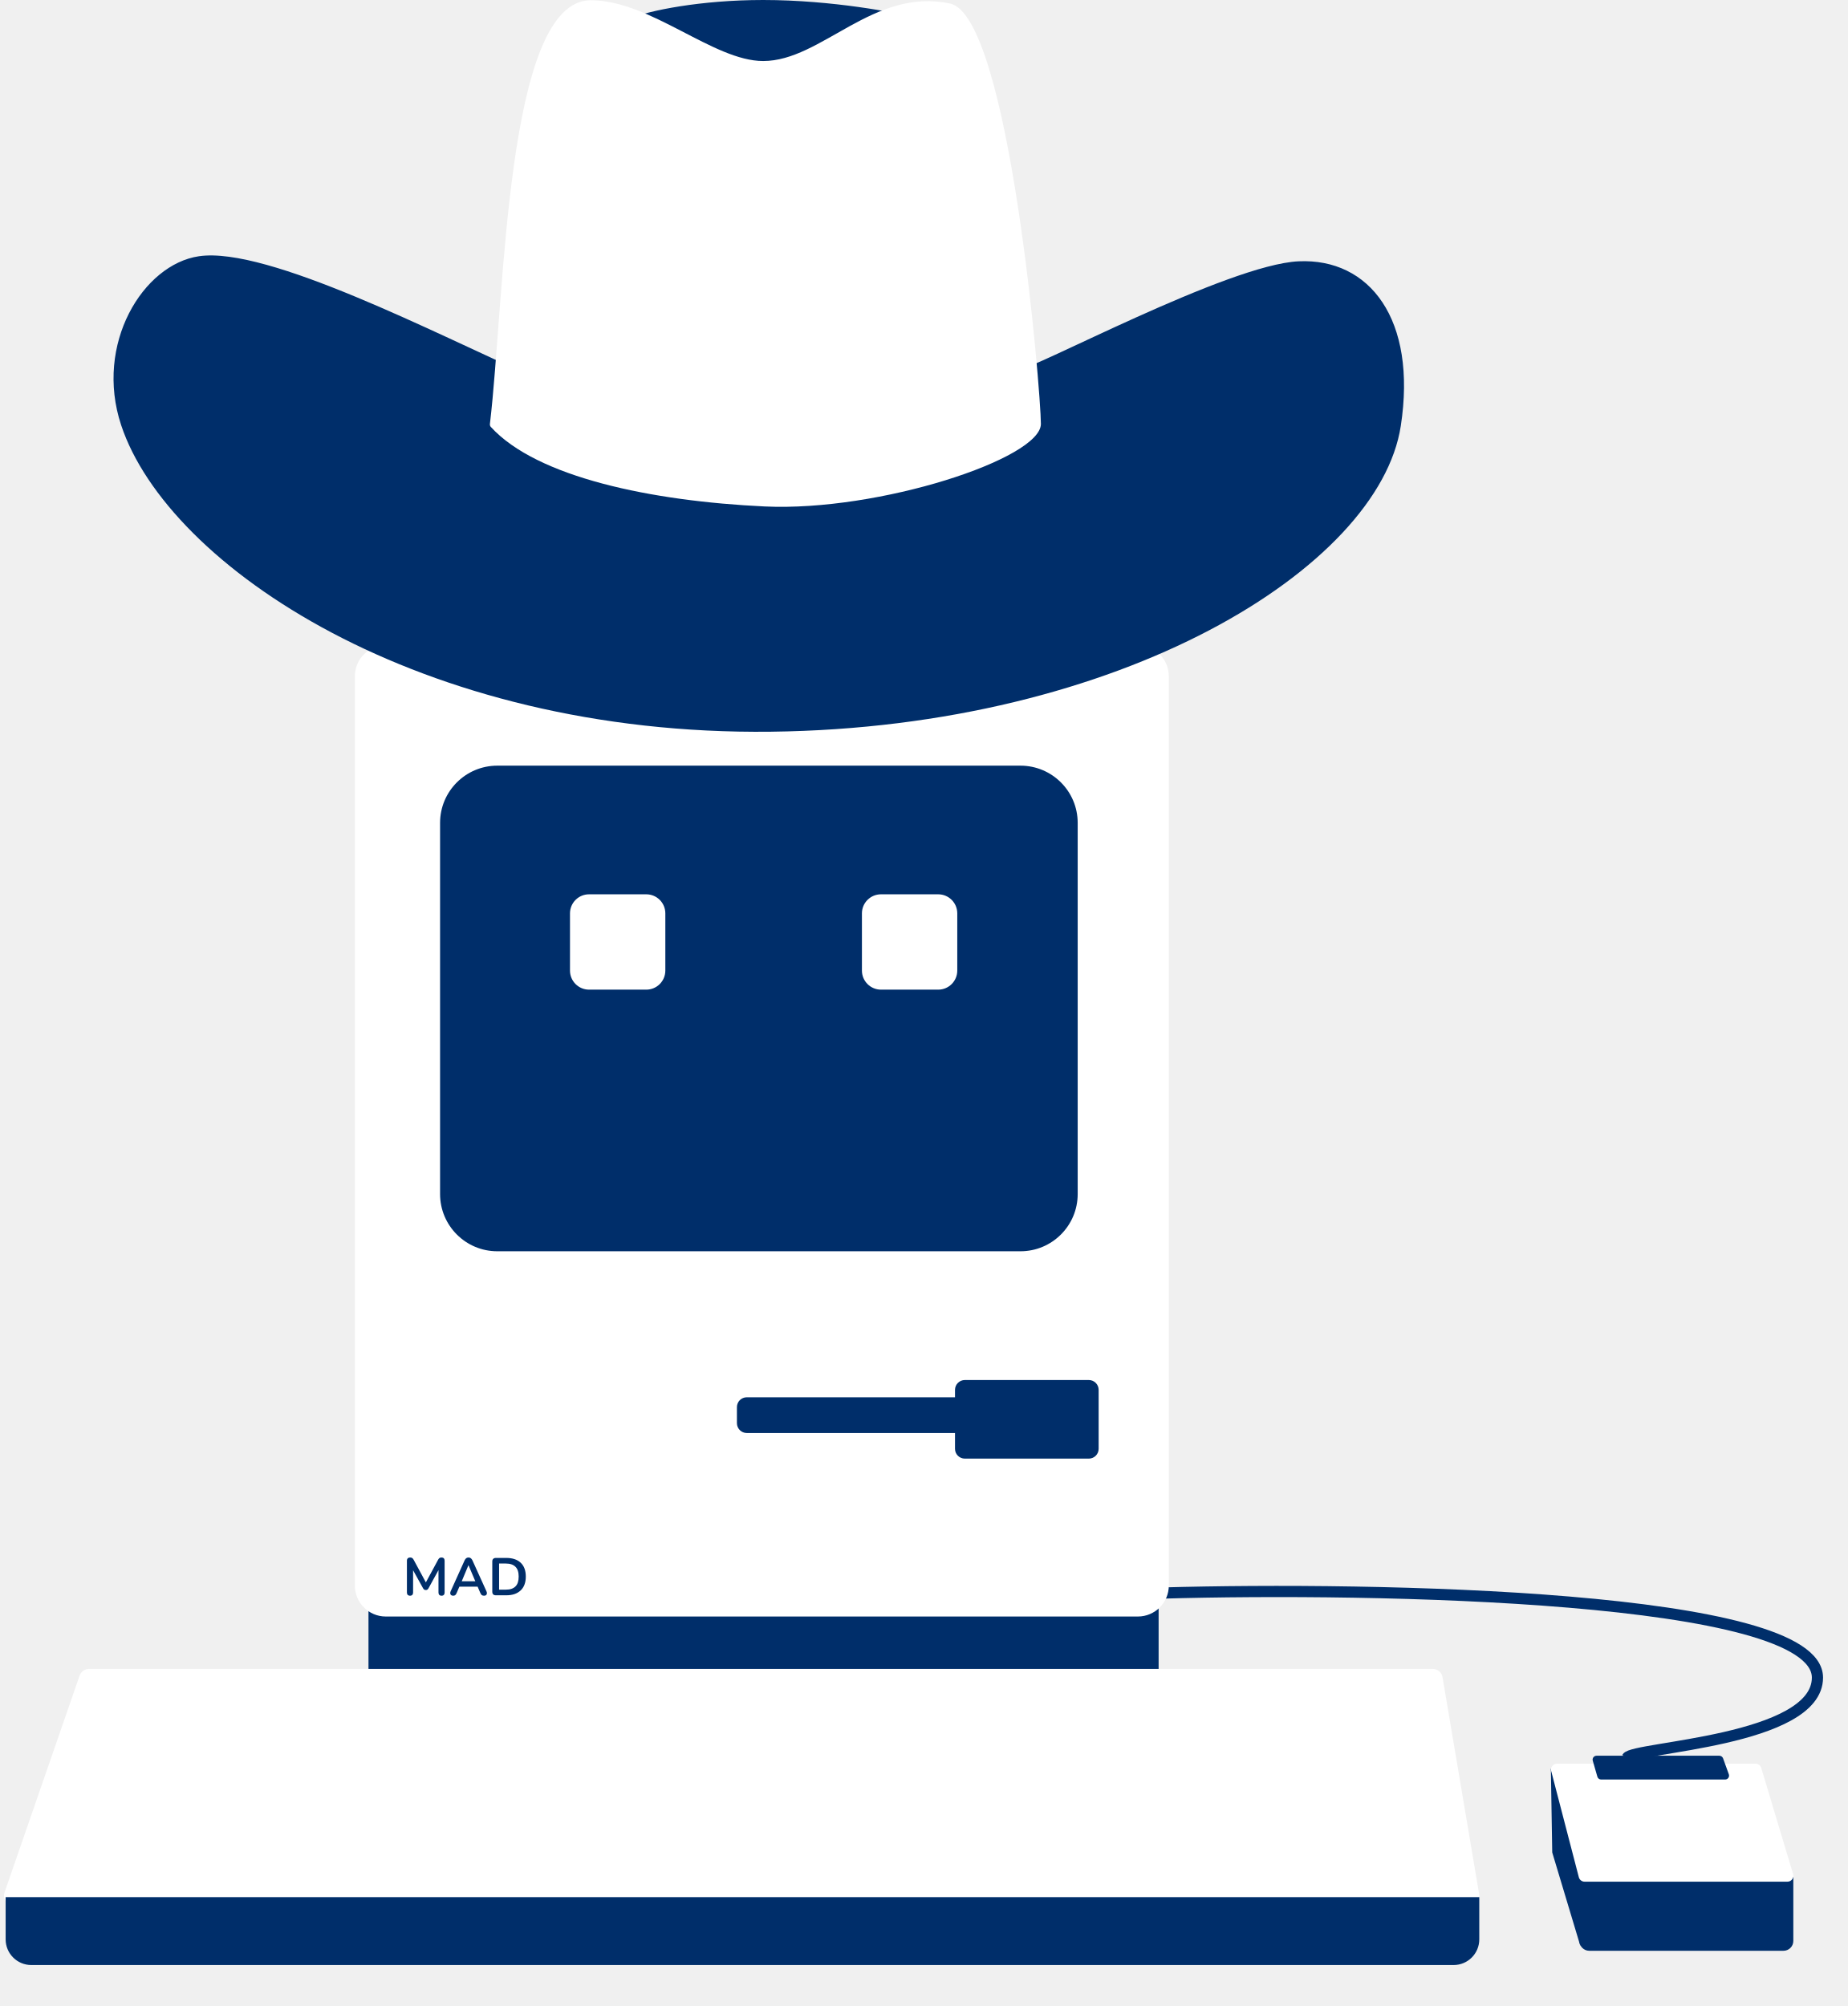
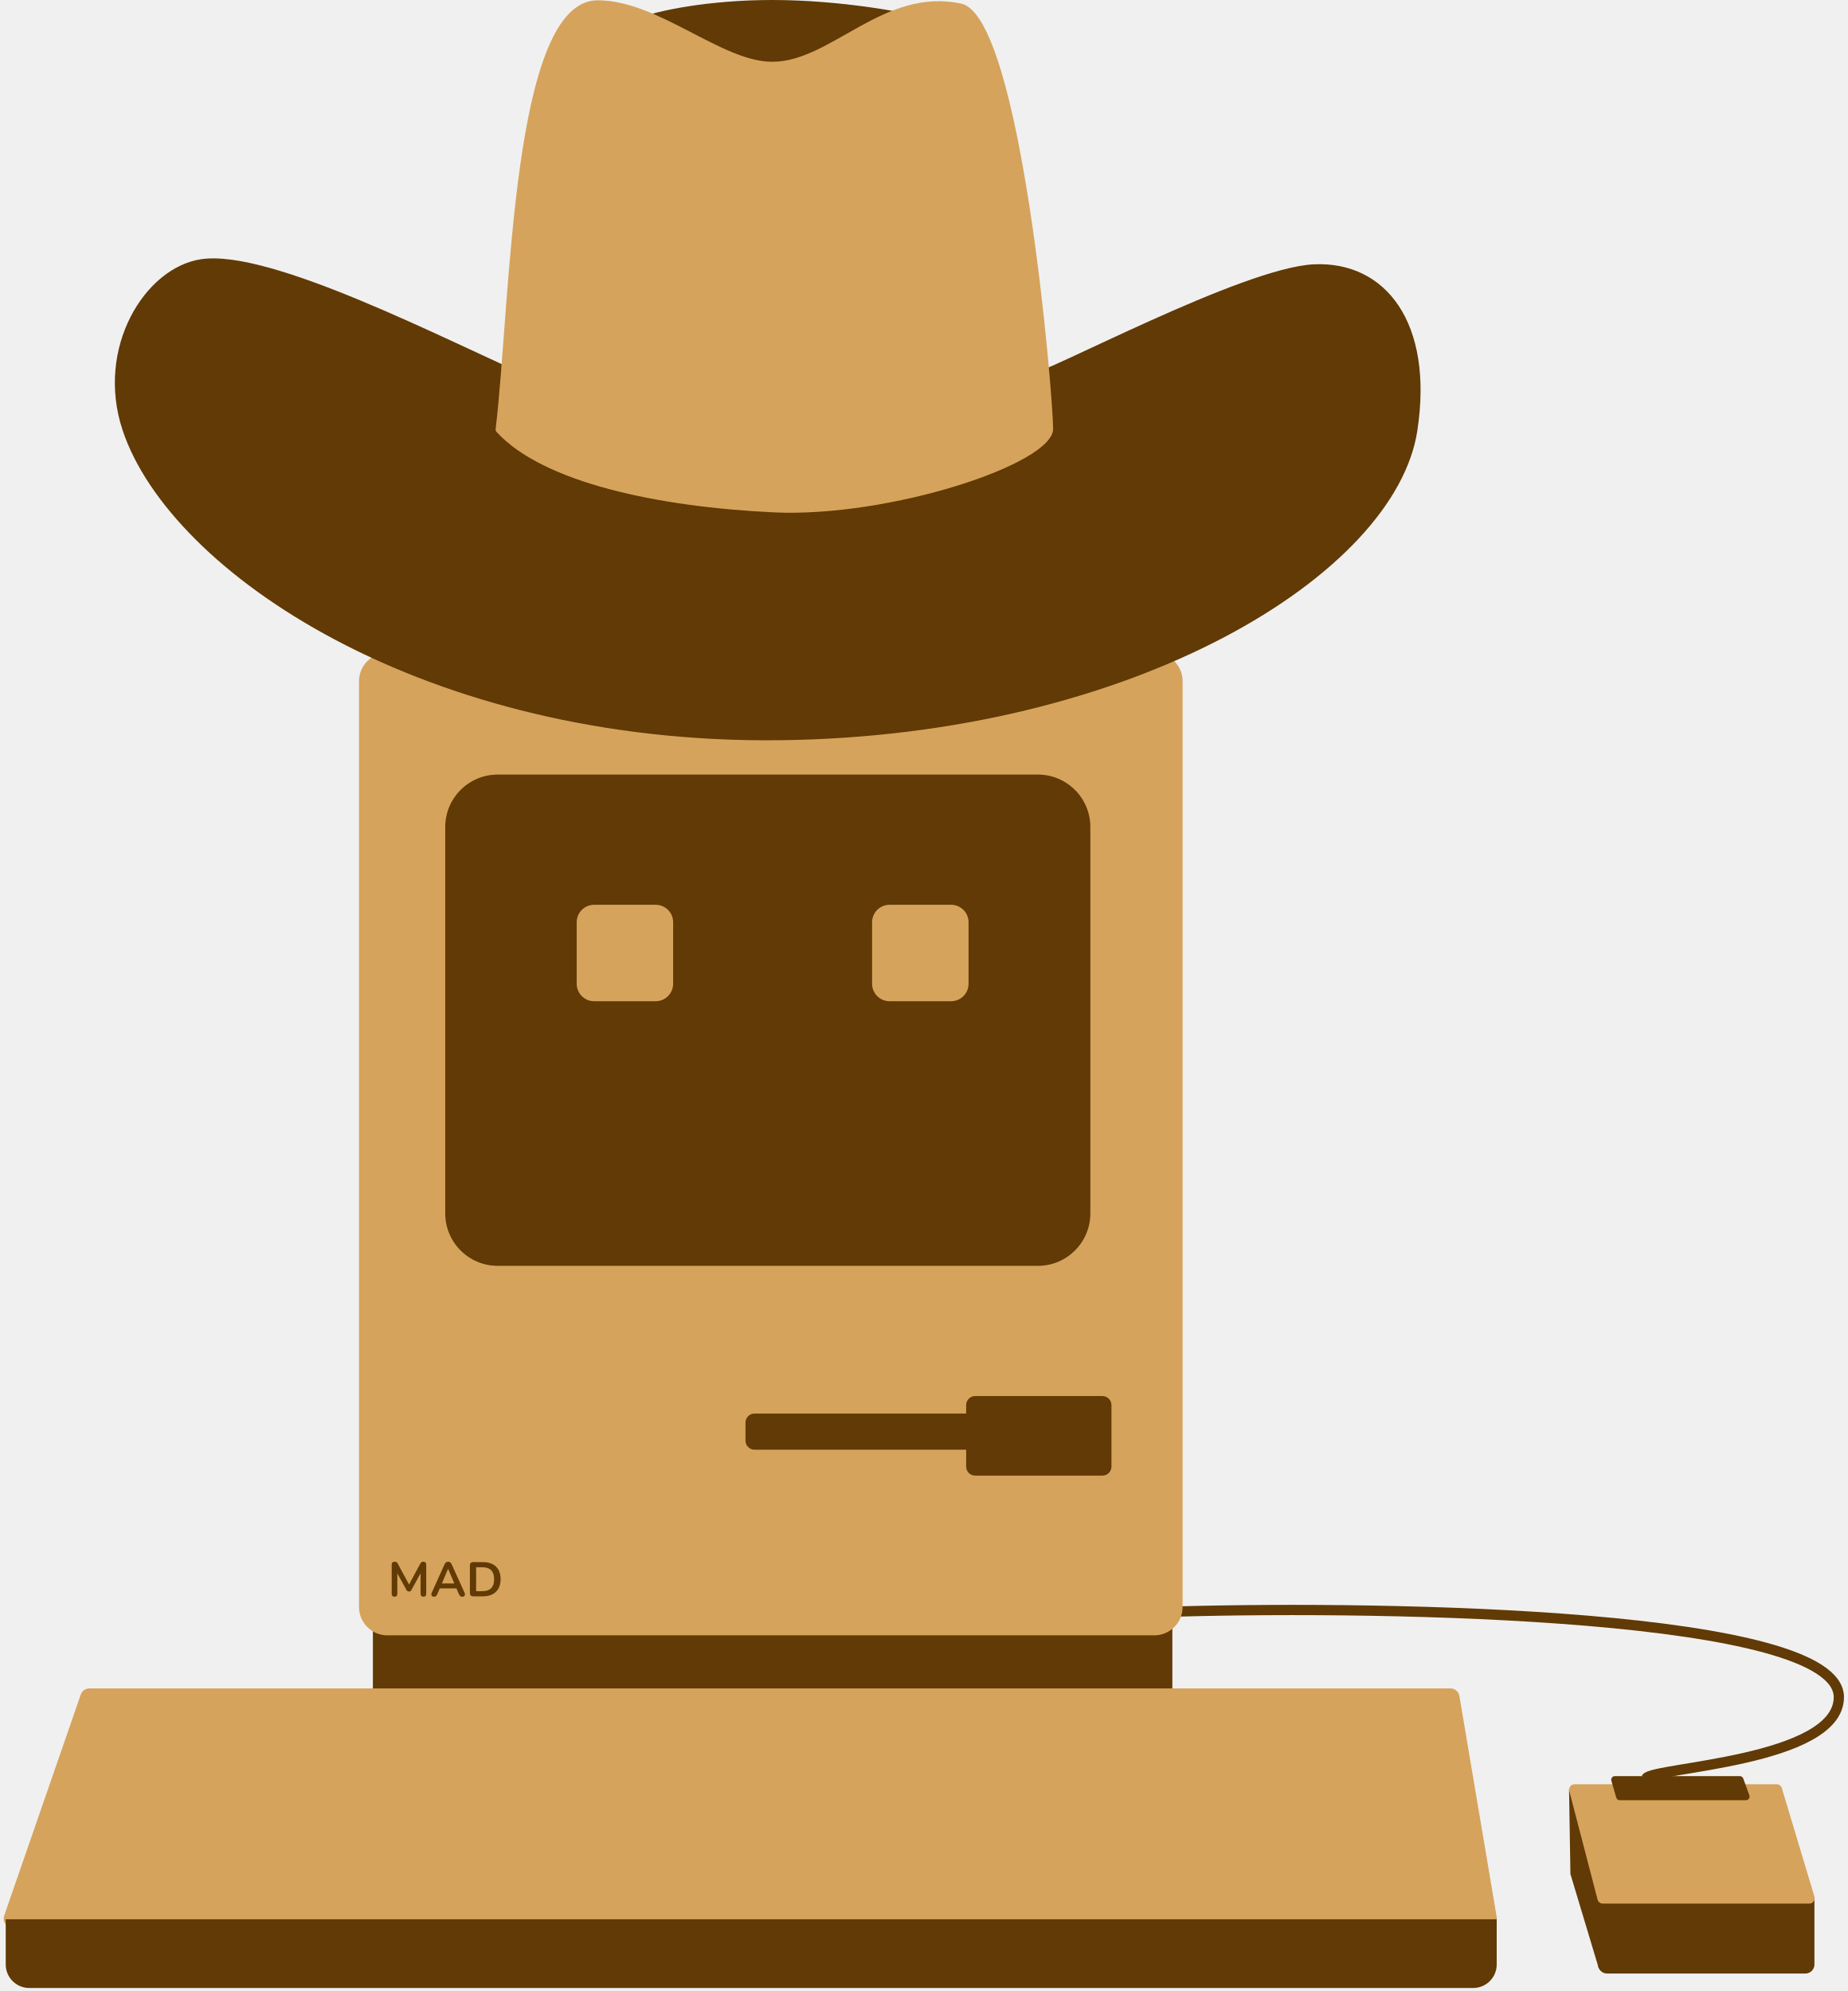
- <svg xmlns="http://www.w3.org/2000/svg" width="35" height="38" viewBox="0 0 35 38" fill="none">
-   <path d="M22.023 30.177C26.026 30.064 34.427 30.216 34.427 31.779C34.427 32.988 30.936 33.094 30.821 33.297" stroke="#002E6A" stroke-width="0.212" />
-   <path d="M29.403 35.091L29.377 33.5L30.015 35.661L29.936 36.864L29.403 35.091Z" fill="#002E6A" />
-   <rect x="6.98" y="30.464" width="14.967" height="1.298" fill="#002E6A" />
-   <rect x="6.722" y="12.224" width="15.418" height="18.398" rx="0.586" fill="white" />
-   <path d="M7.767 30.228C7.748 30.228 7.734 30.222 7.723 30.212C7.713 30.201 7.708 30.186 7.708 30.168V29.564C7.708 29.545 7.714 29.53 7.724 29.52C7.735 29.509 7.75 29.504 7.769 29.504C7.785 29.504 7.798 29.507 7.808 29.514C7.818 29.52 7.827 29.531 7.835 29.546L8.083 30.005H8.051L8.299 29.546C8.307 29.531 8.316 29.52 8.325 29.514C8.334 29.507 8.347 29.504 8.364 29.504C8.383 29.504 8.397 29.509 8.407 29.52C8.417 29.53 8.422 29.545 8.422 29.564V30.168C8.422 30.186 8.417 30.201 8.407 30.212C8.398 30.222 8.384 30.228 8.364 30.228C8.345 30.228 8.331 30.222 8.321 30.212C8.311 30.201 8.306 30.186 8.306 30.168V29.703H8.328L8.117 30.087C8.11 30.099 8.103 30.107 8.096 30.112C8.089 30.118 8.079 30.12 8.066 30.12C8.053 30.12 8.043 30.118 8.035 30.112C8.027 30.106 8.02 30.098 8.014 30.087L7.801 29.702H7.825V30.168C7.825 30.186 7.82 30.201 7.81 30.212C7.8 30.222 7.786 30.228 7.767 30.228ZM8.585 30.228C8.569 30.228 8.556 30.224 8.546 30.217C8.537 30.209 8.531 30.2 8.529 30.188C8.527 30.175 8.529 30.161 8.536 30.145L8.801 29.558C8.81 29.539 8.82 29.525 8.832 29.517C8.845 29.508 8.859 29.504 8.875 29.504C8.891 29.504 8.905 29.508 8.917 29.517C8.929 29.525 8.94 29.539 8.949 29.558L9.215 30.145C9.222 30.161 9.225 30.175 9.223 30.188C9.221 30.2 9.215 30.21 9.206 30.218C9.196 30.224 9.184 30.228 9.169 30.228C9.15 30.228 9.135 30.223 9.124 30.215C9.114 30.205 9.105 30.191 9.097 30.172L9.032 30.021L9.086 30.056H8.662L8.717 30.021L8.652 30.172C8.644 30.192 8.635 30.206 8.625 30.215C8.616 30.223 8.603 30.228 8.585 30.228ZM8.873 29.651L8.733 29.986L8.707 29.954H9.042L9.017 29.986L8.875 29.651H8.873ZM9.394 30.22C9.372 30.22 9.354 30.214 9.342 30.203C9.331 30.191 9.325 30.174 9.325 30.151V29.58C9.325 29.558 9.331 29.541 9.342 29.53C9.354 29.518 9.372 29.512 9.394 29.512H9.588C9.707 29.512 9.798 29.542 9.863 29.603C9.928 29.664 9.96 29.752 9.96 29.865C9.96 29.922 9.952 29.973 9.935 30.017C9.919 30.06 9.895 30.097 9.863 30.127C9.831 30.157 9.792 30.181 9.746 30.197C9.701 30.212 9.648 30.22 9.588 30.22H9.394ZM9.454 30.113H9.58C9.622 30.113 9.658 30.108 9.688 30.098C9.719 30.087 9.744 30.072 9.764 30.052C9.785 30.031 9.8 30.006 9.81 29.975C9.82 29.943 9.825 29.907 9.825 29.865C9.825 29.782 9.805 29.72 9.764 29.68C9.723 29.639 9.662 29.618 9.58 29.618H9.454V30.113Z" fill="#002E6A" />
-   <rect x="8.336" y="14.504" width="12.078" height="9.199" rx="1.084" fill="#002E6A" />
-   <path fill-rule="evenodd" clip-rule="evenodd" d="M18.277 26.142C18.174 26.142 18.09 26.225 18.09 26.329V26.469H14.146C14.043 26.469 13.959 26.552 13.959 26.656V26.959C13.959 27.062 14.043 27.146 14.146 27.146H18.09V27.445C18.09 27.548 18.174 27.631 18.277 27.631H20.624C20.727 27.631 20.811 27.548 20.811 27.445V26.329C20.811 26.225 20.727 26.142 20.624 26.142H18.277Z" fill="#002E6A" />
-   <path d="M0.086 35.848L1.508 31.741C1.535 31.666 1.605 31.615 1.685 31.615H27.14C27.232 31.615 27.31 31.681 27.325 31.771L28.018 35.878C28.037 35.992 27.949 36.096 27.834 36.096H0.263C0.134 36.096 0.044 35.97 0.086 35.848Z" fill="white" />
-   <path d="M0.107 35.938H28.021V36.738C28.021 37.007 27.803 37.224 27.535 37.224H0.594C0.325 37.224 0.107 37.007 0.107 36.738V35.938Z" fill="#002E6A" />
-   <path d="M29.918 35.555H33.97V36.767C33.97 36.871 33.886 36.954 33.783 36.954H30.105C30.002 36.954 29.918 36.871 29.918 36.767V35.555Z" fill="#002E6A" />
-   <path d="M29.907 35.561L29.384 33.551C29.366 33.48 29.419 33.41 29.493 33.41H33.254C33.304 33.41 33.347 33.443 33.362 33.49L33.966 35.501C33.988 35.573 33.934 35.645 33.858 35.645H30.016C29.965 35.645 29.92 35.611 29.907 35.561Z" fill="white" />
-   <path d="M30.258 33.656L30.171 33.354C30.157 33.306 30.193 33.259 30.243 33.259H32.569C32.6 33.259 32.628 33.279 32.639 33.308L32.748 33.61C32.766 33.659 32.73 33.71 32.678 33.71H30.33C30.296 33.71 30.267 33.688 30.258 33.656Z" fill="#002E6A" />
-   <path d="M3.768 4.854C5.071 4.662 8.283 6.338 10.089 7.134C13.078 7.113 19.025 7.016 19.26 7.016C19.553 7.016 23.255 5.012 24.599 4.95C25.942 4.888 26.846 6.047 26.534 8.071C26.122 10.746 21.246 13.782 14.604 13.861C7.961 13.94 3.181 10.723 2.295 8.054C1.784 6.515 2.712 5.009 3.768 4.854Z" fill="#002E6A" />
-   <path d="M14.456 0C13.277 0 12.293 0.198 11.911 0.356L14.332 1.727C15.365 1.275 17.389 0.36 17.222 0.31C17.013 0.248 15.775 0 14.456 0Z" fill="#002E6A" />
-   <path d="M11.19 0.005C9.574 0.005 9.564 5.654 9.28 8.032C9.278 8.053 9.284 8.073 9.299 8.089C10.172 9.043 12.342 9.493 14.486 9.594C16.647 9.695 19.717 8.689 19.717 8.03C19.717 7.421 19.129 0.308 17.996 0.067C16.54 -0.243 15.564 1.156 14.457 1.156C13.509 1.156 12.324 0.005 11.19 0.005Z" fill="white" />
-   <rect x="10.797" y="16.941" width="1.806" height="1.806" rx="0.361" fill="white" />
-   <rect x="16.327" y="16.941" width="1.806" height="1.806" rx="0.361" fill="white" />
+ <svg xmlns="http://www.w3.org/2000/svg" width="218" height="235" viewBox="0 0 218 235" fill="none">
+   <path d="M138.809 190.213C164.042 189.502 217 190.462 217 200.316C217 207.933 194.991 208.603 194.269 209.885" stroke="#613A05" stroke-width="1.21" />
+   <path d="M185.324 221.193L185.161 211.166L189.181 224.79L188.683 232.367L185.324 221.193Z" fill="#613A05" />
+   <rect x="44.005" y="192.027" width="94.342" height="8.182" fill="#613A05" />
+   <rect x="42.368" y="77.052" width="97.188" height="115.97" rx="3.344" fill="#D6A35C" />
+   <rect x="52.542" y="91.424" width="76.128" height="57.985" rx="6.19" fill="#613A05" />
+   <path fill-rule="evenodd" clip-rule="evenodd" d="M115.082 164.777C114.493 164.777 114.015 165.255 114.015 165.845V166.841H89.042C88.453 166.841 87.975 167.319 87.975 167.908V170.042C87.975 170.632 88.453 171.11 89.042 171.11H114.015V173.102C114.015 173.691 114.493 174.169 115.082 174.169H130.094C130.684 174.169 131.161 173.691 131.161 173.102V165.845C131.161 165.255 130.684 164.777 130.094 164.777H115.082Z" fill="#613A05" />
+   <path d="M0.491 226.113L9.534 200.002C9.683 199.572 10.088 199.284 10.543 199.284H171.168C171.689 199.284 172.134 199.66 172.22 200.174L176.627 226.285C176.737 226.936 176.235 227.529 175.575 227.529H1.499C0.765 227.529 0.25 226.806 0.491 226.113Z" fill="#D6A35C" />
+   <path d="M0.676 226.533H176.624V231.87C176.624 233.402 175.381 234.644 173.849 234.644H3.451C1.918 234.644 0.676 233.402 0.676 231.87V226.533Z" fill="#613A05" />
+   <path d="M188.577 224.115H214.119V231.87C214.119 232.459 213.641 232.937 213.051 232.937H189.644C189.054 232.937 188.577 232.459 188.577 231.87V224.115Z" fill="#613A05" />
+   <path d="M188.524 224.204L185.193 211.398C185.087 210.992 185.393 210.596 185.813 210.596H209.659C209.941 210.596 210.191 210.782 210.272 211.052L214.12 223.859C214.244 224.27 213.936 224.683 213.507 224.683H189.144C188.852 224.683 188.597 224.486 188.524 224.204Z" fill="#D6A35C" />
+   <path d="M190.728 212.173L190.155 210.181C190.077 209.908 190.282 209.636 190.566 209.636H205.316C205.496 209.636 205.656 209.748 205.718 209.917L206.44 211.909C206.541 212.188 206.335 212.482 206.038 212.482H191.138C190.948 212.482 190.781 212.356 190.728 212.173Z" fill="#613A05" />
+   <path d="M23.747 30.593C31.965 29.384 52.206 39.949 63.59 44.965C82.432 44.835 119.917 44.218 121.397 44.218C123.247 44.218 146.584 31.589 155.05 31.198C163.517 30.807 169.217 38.111 167.252 50.87C164.655 67.732 133.919 86.871 92.049 87.369C50.179 87.867 20.048 67.59 14.463 50.764C11.243 41.063 17.095 31.572 23.747 30.593Z" fill="#613A05" />
+   <path d="M91.123 0C83.688 0 77.487 1.245 75.08 2.241L90.341 10.886C96.851 8.04 109.607 2.27 108.554 1.957C107.238 1.565 99.437 0 91.123 0Z" fill="#613A05" />
+   <path d="M70.526 0.035C60.337 0.035 60.282 35.671 58.489 50.651C58.475 50.772 58.512 50.886 58.594 50.976C64.088 56.998 77.782 59.84 91.302 60.475C104.926 61.115 124.278 54.775 124.278 50.621C124.278 46.779 120.569 1.949 113.428 0.426C104.25 -1.53 98.103 7.292 91.124 7.292C85.147 7.292 77.677 0.035 70.526 0.035Z" fill="#D6A35C" />
+   <rect x="68.053" y="106.792" width="11.384" height="11.384" rx="2.063" fill="#D6A35C" />
+   <rect x="102.914" y="106.792" width="11.384" height="11.384" rx="2.063" fill="#D6A35C" />
+   <path d="M46.556 188.462C46.449 188.462 46.366 188.432 46.309 188.371C46.252 188.31 46.223 188.225 46.223 188.118V184.674C46.223 184.563 46.254 184.479 46.315 184.421C46.376 184.36 46.46 184.33 46.567 184.33C46.663 184.33 46.737 184.349 46.791 184.387C46.848 184.421 46.899 184.483 46.945 184.57L48.361 187.19H48.178L49.593 184.57C49.639 184.483 49.689 184.421 49.742 184.387C49.796 184.349 49.87 184.33 49.966 184.33C50.073 184.33 50.155 184.36 50.212 184.421C50.27 184.479 50.298 184.563 50.298 184.674V188.118C50.298 188.225 50.27 188.31 50.212 188.371C50.159 188.432 50.077 188.462 49.966 188.462C49.859 188.462 49.777 188.432 49.719 188.371C49.662 188.31 49.633 188.225 49.633 188.118V185.465H49.76L48.556 187.66C48.518 187.725 48.478 187.773 48.436 187.803C48.394 187.834 48.336 187.849 48.264 187.849C48.191 187.849 48.132 187.834 48.086 187.803C48.04 187.769 48 187.721 47.966 187.66L46.75 185.459H46.888V188.118C46.888 188.225 46.859 188.31 46.802 188.371C46.748 188.432 46.666 188.462 46.556 188.462ZM51.228 188.462C51.136 188.462 51.062 188.441 51.004 188.399C50.951 188.357 50.918 188.302 50.907 188.233C50.895 188.16 50.909 188.08 50.947 187.992L52.46 184.639C52.51 184.528 52.569 184.45 52.638 184.404C52.711 184.355 52.793 184.33 52.884 184.33C52.972 184.33 53.051 184.355 53.119 184.404C53.192 184.45 53.253 184.528 53.303 184.639L54.822 187.992C54.864 188.08 54.879 188.16 54.868 188.233C54.856 188.306 54.824 188.363 54.77 188.405C54.717 188.443 54.646 188.462 54.558 188.462C54.451 188.462 54.367 188.438 54.306 188.388C54.248 188.334 54.197 188.254 54.151 188.147L53.779 187.282L54.088 187.482H51.669L51.979 187.282L51.612 188.147C51.562 188.258 51.511 188.338 51.457 188.388C51.404 188.438 51.327 188.462 51.228 188.462ZM52.873 185.172L52.071 187.081L51.921 186.898H53.836L53.693 187.081L52.884 185.172H52.873ZM55.843 188.417C55.717 188.417 55.619 188.384 55.55 188.319C55.486 188.25 55.453 188.153 55.453 188.027V184.765C55.453 184.639 55.486 184.544 55.55 184.479C55.619 184.41 55.717 184.376 55.843 184.376H56.955C57.631 184.376 58.153 184.549 58.52 184.897C58.89 185.245 59.075 185.744 59.075 186.393C59.075 186.718 59.028 187.006 58.932 187.259C58.84 187.507 58.703 187.717 58.52 187.889C58.34 188.061 58.118 188.193 57.855 188.285C57.595 188.373 57.295 188.417 56.955 188.417H55.843ZM56.187 187.809H56.909C57.146 187.809 57.35 187.78 57.522 187.723C57.698 187.662 57.843 187.574 57.958 187.459C58.076 187.341 58.164 187.194 58.221 187.018C58.279 186.838 58.307 186.63 58.307 186.393C58.307 185.919 58.191 185.566 57.958 185.333C57.725 185.1 57.375 184.983 56.909 184.983H56.187V187.809Z" fill="#613A05" />
</svg>
